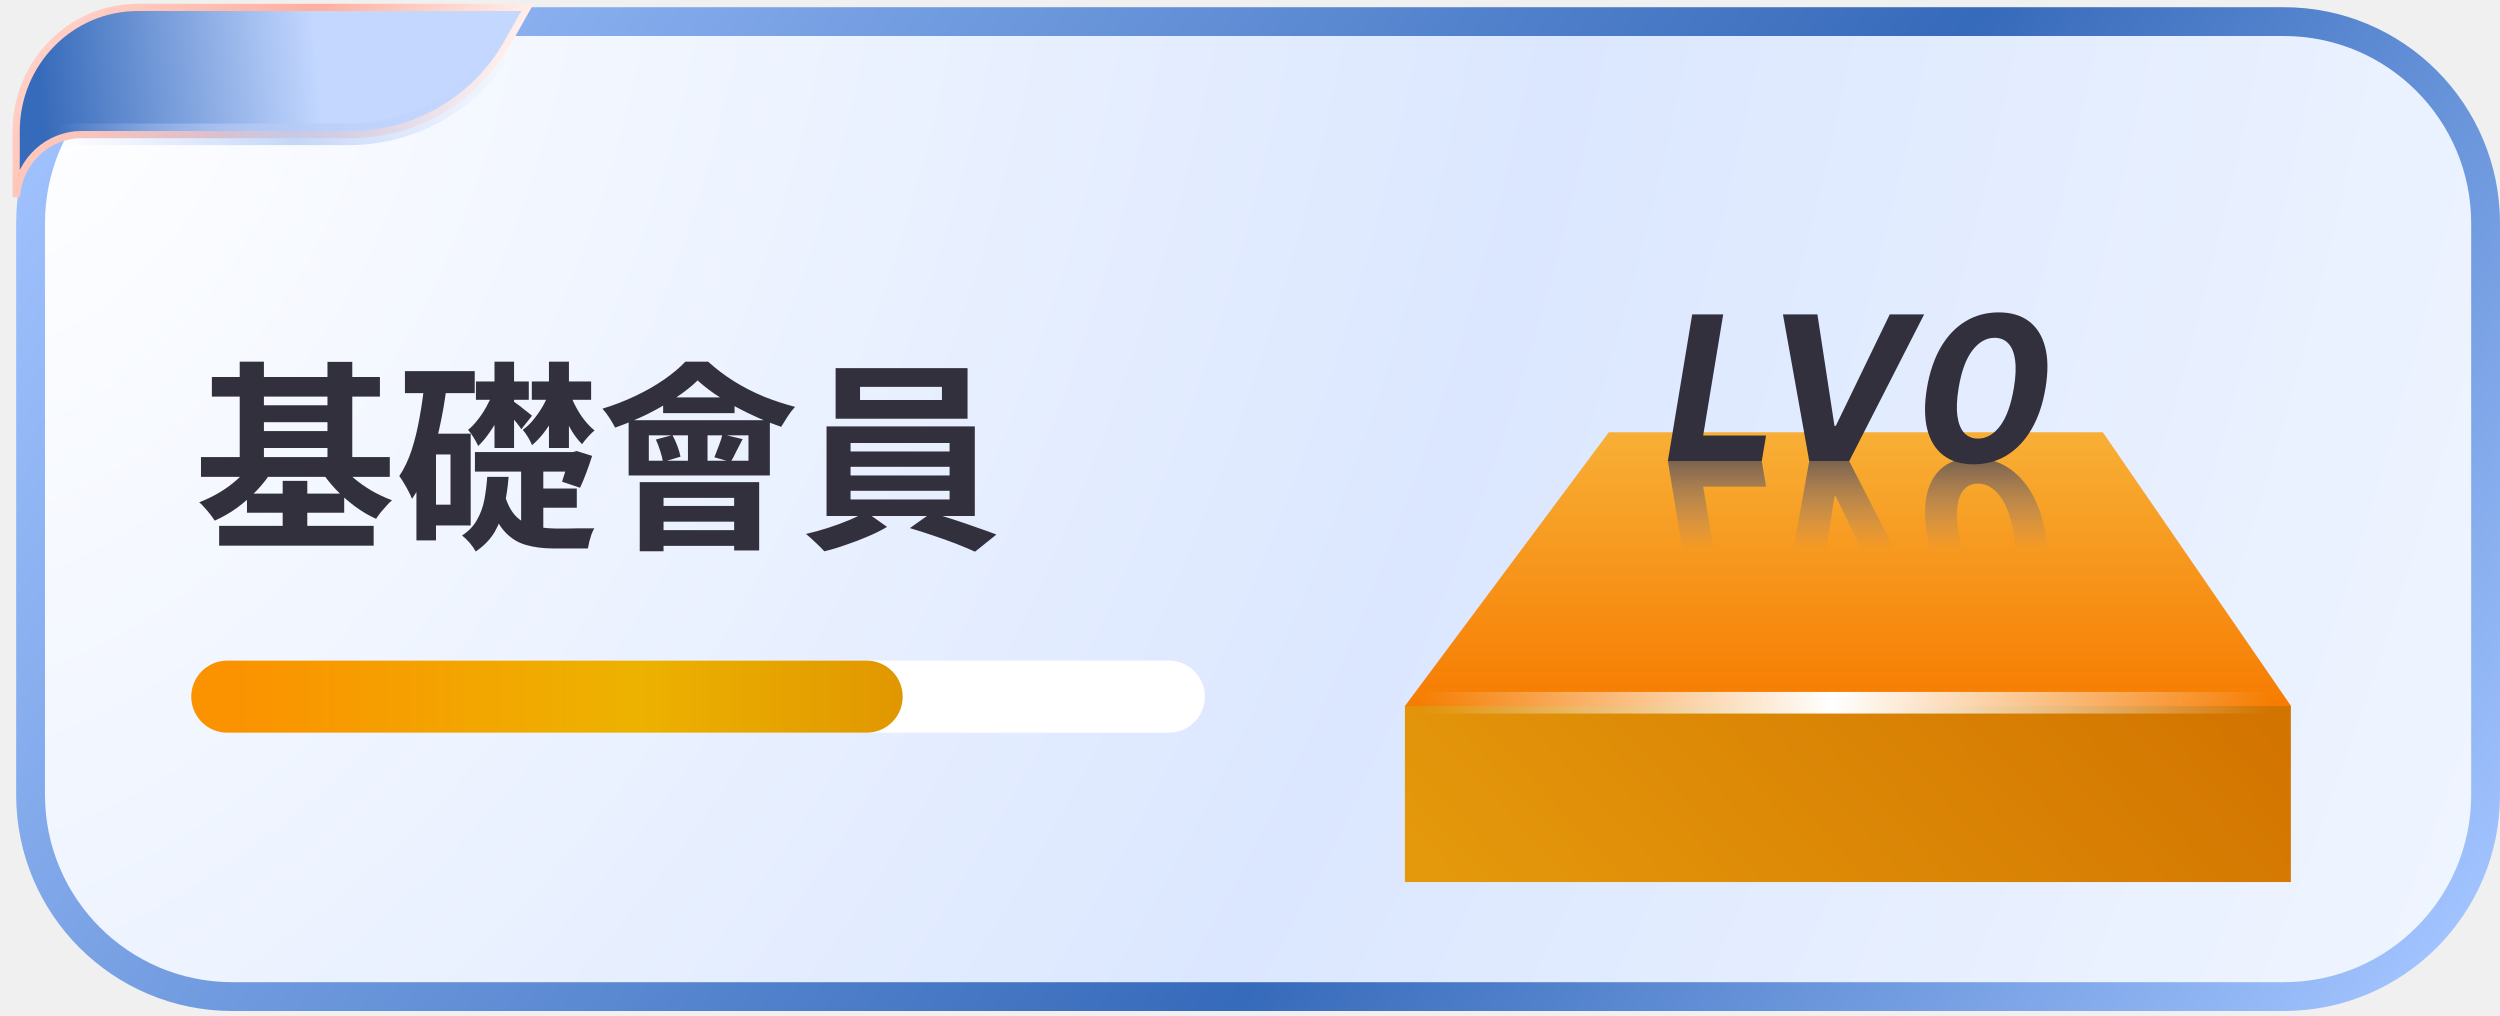
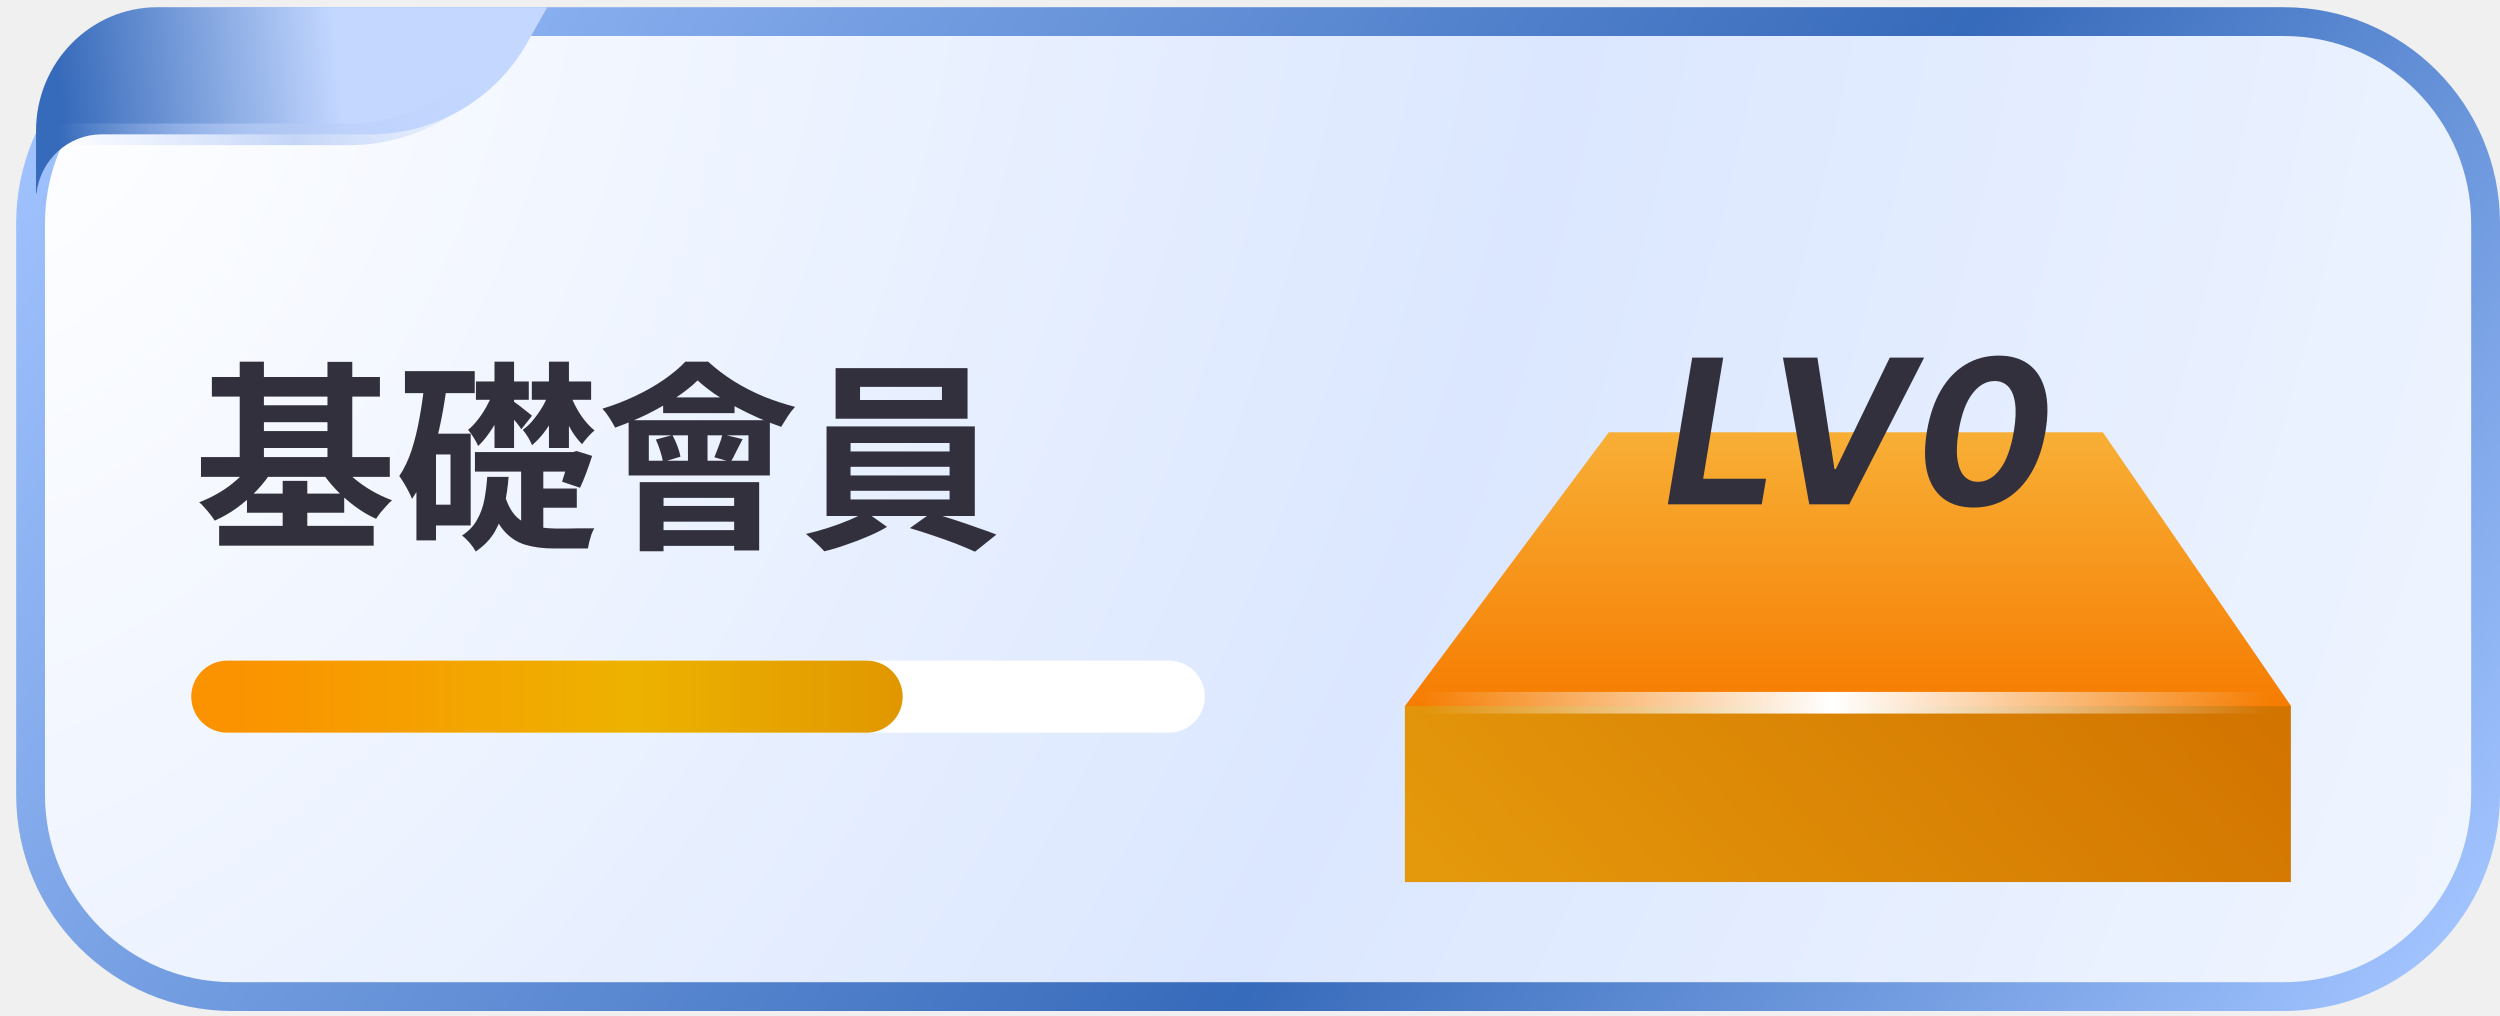
<svg xmlns="http://www.w3.org/2000/svg" width="347" height="141" viewBox="0 0 347 141" fill="none">
  <rect x="4.243" y="3" width="340.757" height="135.327" rx="28" fill="url(#paint0_radial_614_3407)" stroke="url(#paint1_linear_614_3407)" stroke-width="4" />
  <rect x="195" y="97.969" width="122.972" height="24.46" fill="url(#paint2_linear_614_3407)" />
  <path d="M195 98H318L291.876 60H223.301L195 98Z" fill="url(#paint3_linear_614_3407)" />
  <path d="M197.044 97.54L316.493 97.54" stroke="url(#paint4_linear_614_3407)" stroke-width="3" />
-   <path d="M73.207 1.031L70.436 5.949C66.006 13.813 57.681 18.679 48.655 18.679H11.35C6.68 18.679 2.831 22.264 2.304 26.883H2.243V18.214C2.243 8.724 9.787 1.031 19.092 1.031H73.207Z" fill="url(#paint5_linear_614_3407)" />
-   <path d="M73.207 1.031L70.436 5.949C66.006 13.813 57.681 18.679 48.655 18.679H11.35C6.68 18.679 2.831 22.264 2.304 26.883H2.243V18.214C2.243 8.724 9.787 1.031 19.092 1.031H73.207Z" stroke="url(#paint6_linear_614_3407)" />
-   <path d="M2 26.853L2.061 31.5C2.061 22.5 6.437 18.648 11.108 18.648H48.412C57.438 18.648 65.763 13.783 70.193 5.919L72.965 1" stroke="url(#paint7_linear_614_3407)" stroke-width="3" />
+   <path d="M21.849 1C12.544 1 5 8.693 5 18.184V26.853H5.061C5.588 22.234 9.437 18.648 14.108 18.648H51.412C60.438 18.648 68.763 13.783 73.193 5.919L75.965 1H21.849Z" fill="url(#paint5_linear_614_3407)" />
+   <path d="M2 26.853L2.061 31.5C2.061 22.5 6.437 18.648 11.108 18.648H48.412C57.438 18.648 65.763 13.783 70.193 5.919L72.965 1" stroke="url(#paint6_linear_614_3407)" stroke-width="3" />
  <path d="M31.544 96.694H162.234" stroke="white" stroke-width="10" stroke-linecap="round" />
-   <path d="M31.544 96.694H120.292" stroke="url(#paint8_linear_614_3407)" stroke-width="10" stroke-linecap="round" />
+   <path d="M31.544 96.694H120.292" stroke="url(#paint7_linear_614_3407)" stroke-width="10" stroke-linecap="round" />
  <path d="M29.408 52.328H52.732V55.044H29.408V52.328ZM30.416 72.992H51.864V75.736H30.416V72.992ZM35.232 56.248H46.656V58.6H35.232V56.248ZM35.232 59.832H46.656V62.184H35.232V59.832ZM27.896 63.444H54.104V66.188H27.896V63.444ZM34.28 68.512H47.776V71.172H34.28V68.512ZM33.272 50.2H36.632V64.928H33.272V50.2ZM45.452 50.228H48.896V64.956H45.452V50.228ZM39.236 66.748H42.652V74.588H39.236V66.748ZM34.98 64.228L37.808 65.264C37.211 66.253 36.483 67.196 35.624 68.092C34.784 68.969 33.869 69.772 32.88 70.5C31.891 71.209 30.864 71.797 29.8 72.264C29.632 72.003 29.427 71.713 29.184 71.396C28.941 71.079 28.68 70.771 28.4 70.472C28.139 70.155 27.887 69.903 27.644 69.716C28.633 69.343 29.595 68.876 30.528 68.316C31.461 67.756 32.311 67.121 33.076 66.412C33.86 65.703 34.495 64.975 34.98 64.228ZM47.16 64.228C47.664 64.937 48.289 65.628 49.036 66.3C49.801 66.953 50.641 67.551 51.556 68.092C52.489 68.633 53.441 69.081 54.412 69.436C54.169 69.641 53.908 69.903 53.628 70.22C53.348 70.519 53.077 70.827 52.816 71.144C52.573 71.461 52.368 71.751 52.2 72.012C51.192 71.564 50.212 70.985 49.26 70.276C48.308 69.567 47.421 68.783 46.6 67.924C45.779 67.047 45.079 66.151 44.5 65.236L47.16 64.228ZM56.204 51.516H65.892V54.568H56.204V51.516ZM59.144 60.196H65.332V72.936H59.144V70.052H62.532V63.08H59.144V60.196ZM58.92 53.14L62 53.588C61.757 55.567 61.421 57.517 60.992 59.44C60.581 61.344 60.068 63.136 59.452 64.816C58.836 66.496 58.08 67.971 57.184 69.24C57.091 68.979 56.941 68.652 56.736 68.26C56.531 67.849 56.307 67.448 56.064 67.056C55.821 66.645 55.607 66.319 55.42 66.076C56.111 65.049 56.68 63.855 57.128 62.492C57.576 61.111 57.94 59.627 58.22 58.04C58.519 56.435 58.752 54.801 58.92 53.14ZM57.8 60.196H60.516V75.008H57.8V60.196ZM66.06 52.944H73.396V55.492H66.06V52.944ZM65.92 62.744H80.004V65.46H65.92V62.744ZM73.648 67.812H80.06V70.472H73.648V67.812ZM68.636 50.2H71.352V62.184H68.636V50.2ZM68.44 54.484L70.316 55.548C70.055 56.295 69.709 57.06 69.28 57.844C68.869 58.628 68.412 59.375 67.908 60.084C67.423 60.793 66.909 61.4 66.368 61.904C66.237 61.587 66.032 61.204 65.752 60.756C65.472 60.289 65.211 59.925 64.968 59.664C65.435 59.291 65.883 58.824 66.312 58.264C66.76 57.704 67.161 57.097 67.516 56.444C67.889 55.772 68.197 55.119 68.44 54.484ZM79.08 54.512C79.304 55.165 79.593 55.828 79.948 56.5C80.303 57.172 80.704 57.788 81.152 58.348C81.6 58.908 82.057 59.375 82.524 59.748C82.263 59.953 81.964 60.243 81.628 60.616C81.292 60.989 81.012 61.335 80.788 61.652C80.303 61.167 79.836 60.569 79.388 59.86C78.959 59.132 78.576 58.357 78.24 57.536C77.904 56.696 77.624 55.865 77.4 55.044L79.08 54.512ZM71.324 55.744C71.436 55.819 71.613 55.949 71.856 56.136C72.099 56.304 72.351 56.5 72.612 56.724C72.892 56.929 73.144 57.125 73.368 57.312C73.592 57.48 73.751 57.611 73.844 57.704L72.36 59.58C72.211 59.337 71.987 59.029 71.688 58.656C71.389 58.283 71.081 57.919 70.764 57.564C70.465 57.209 70.213 56.929 70.008 56.724L71.324 55.744ZM73.816 52.944H82.048V55.492H73.816V52.944ZM76.196 50.2H78.968V62.184H76.196V50.2ZM76.196 54.484L78.016 55.492C77.736 56.257 77.372 57.041 76.924 57.844C76.495 58.628 76.019 59.365 75.496 60.056C74.973 60.728 74.423 61.307 73.844 61.792C73.732 61.475 73.545 61.101 73.284 60.672C73.023 60.243 72.78 59.907 72.556 59.664C73.06 59.309 73.536 58.861 73.984 58.32C74.451 57.76 74.88 57.153 75.272 56.5C75.664 55.828 75.972 55.156 76.196 54.484ZM79.108 62.744H79.556L80.032 62.604L82.188 63.276C81.945 64.041 81.675 64.825 81.376 65.628C81.077 66.431 80.788 67.121 80.508 67.7L78.016 66.86C78.184 66.356 78.371 65.759 78.576 65.068C78.8 64.377 78.977 63.724 79.108 63.108V62.744ZM70.008 68.568C70.4 69.931 70.932 70.957 71.604 71.648C72.276 72.32 73.069 72.768 73.984 72.992C74.917 73.216 75.935 73.337 77.036 73.356C77.204 73.356 77.456 73.356 77.792 73.356C78.147 73.356 78.539 73.356 78.968 73.356C79.416 73.337 79.864 73.328 80.312 73.328C80.76 73.328 81.18 73.328 81.572 73.328C81.964 73.328 82.272 73.328 82.496 73.328C82.365 73.533 82.235 73.804 82.104 74.14C81.992 74.476 81.889 74.821 81.796 75.176C81.721 75.549 81.656 75.867 81.6 76.128H80.452H76.84C75.347 76.128 74.021 75.951 72.864 75.596C71.707 75.241 70.708 74.569 69.868 73.58C69.047 72.591 68.365 71.153 67.824 69.268L70.008 68.568ZM67.628 66.188H70.596C70.484 67.588 70.288 68.932 70.008 70.22C69.747 71.508 69.308 72.693 68.692 73.776C68.076 74.84 67.189 75.764 66.032 76.548C65.845 76.193 65.565 75.792 65.192 75.344C64.819 74.915 64.464 74.579 64.128 74.336C65.061 73.72 65.761 72.983 66.228 72.124C66.713 71.265 67.049 70.332 67.236 69.324C67.423 68.297 67.553 67.252 67.628 66.188ZM72.332 63.584H75.412V74.7L72.332 73.356V63.584ZM90.056 60.42V63.948H103.888V60.42H90.056ZM87.256 58.32H106.856V65.992H87.256V58.32ZM92.044 55.156H101.956V57.34H92.044V55.156ZM95.488 59.02H98.204V64.928H95.488V59.02ZM96.832 52.804C96.011 53.607 94.984 54.419 93.752 55.24C92.52 56.061 91.185 56.827 89.748 57.536C88.311 58.227 86.855 58.833 85.38 59.356C85.193 58.983 84.932 58.535 84.596 58.012C84.26 57.489 83.933 57.06 83.616 56.724C85.165 56.257 86.668 55.679 88.124 54.988C89.599 54.297 90.943 53.532 92.156 52.692C93.369 51.852 94.359 51.021 95.124 50.2H98.288C99.371 51.189 100.565 52.095 101.872 52.916C103.197 53.737 104.579 54.447 106.016 55.044C107.472 55.623 108.919 56.099 110.356 56.472C110.001 56.845 109.656 57.293 109.32 57.816C108.984 58.339 108.685 58.815 108.424 59.244C107.435 58.908 106.408 58.507 105.344 58.04C104.28 57.573 103.225 57.06 102.18 56.5C101.135 55.921 100.155 55.324 99.24 54.708C98.325 54.073 97.523 53.439 96.832 52.804ZM91.036 61.008L93.332 60.392C93.593 60.859 93.827 61.372 94.032 61.932C94.237 62.492 94.377 62.977 94.452 63.388L92.016 64.116C91.96 63.705 91.839 63.211 91.652 62.632C91.465 62.035 91.26 61.493 91.036 61.008ZM100.276 60.28L103.076 60.952C102.759 61.549 102.46 62.128 102.18 62.688C101.919 63.248 101.667 63.724 101.424 64.116L99.156 63.472C99.343 63.024 99.548 62.492 99.772 61.876C100.015 61.26 100.183 60.728 100.276 60.28ZM88.796 66.916H105.372V76.408H101.9V69.1H92.1V76.52H88.796V66.916ZM90.672 70.22H103.328V72.404H90.672V70.22ZM90.7 73.58H103.328V75.764H90.7V73.58ZM119.372 53.7V55.52H130.74V53.7H119.372ZM115.984 51.096H134.296V58.124H115.984V51.096ZM118.056 64.788V65.992H131.804V64.788H118.056ZM118.056 68.12V69.324H131.804V68.12H118.056ZM118.056 61.484V62.66H131.804V61.484H118.056ZM114.724 59.188H135.304V71.62H114.724V59.188ZM120.156 71.032L123.124 73.132C122.377 73.58 121.5 74.019 120.492 74.448C119.503 74.877 118.476 75.269 117.412 75.624C116.367 75.997 115.368 76.296 114.416 76.52C114.099 76.165 113.688 75.755 113.184 75.288C112.699 74.821 112.26 74.429 111.868 74.112C112.857 73.888 113.875 73.608 114.92 73.272C115.965 72.936 116.955 72.572 117.888 72.18C118.821 71.788 119.577 71.405 120.156 71.032ZM126.288 73.3L129.256 71.2C130.245 71.443 131.291 71.751 132.392 72.124C133.493 72.479 134.557 72.843 135.584 73.216C136.629 73.571 137.535 73.897 138.3 74.196L135.332 76.576C134.604 76.24 133.717 75.867 132.672 75.456C131.645 75.064 130.572 74.681 129.452 74.308C128.351 73.935 127.296 73.599 126.288 73.3Z" fill="#32303D" />
-   <path d="M231.497 64L234.878 84.364H239.183L236.399 67.55H245.129L244.533 64H231.497ZM252.256 84.364L254.623 68.892H254.811L262.299 84.364H267.071L256.671 64H251.123L247.473 84.364H252.256ZM273.937 63.553C272.227 63.553 270.825 63.97 269.731 64.805C268.637 65.647 267.892 66.86 267.494 68.445C267.103 70.029 267.093 71.935 267.464 74.162C267.842 76.383 268.488 78.275 269.403 79.84C270.324 81.404 271.465 82.594 272.824 83.409C274.189 84.231 275.724 84.642 277.427 84.642C279.124 84.642 280.52 84.231 281.613 83.409C282.707 82.587 283.456 81.397 283.86 79.84C284.271 78.282 284.291 76.389 283.92 74.162C283.549 71.928 282.903 70.019 281.981 68.435C281.06 66.857 279.916 65.647 278.551 64.805C277.185 63.97 275.647 63.553 273.937 63.553ZM274.534 67.122C275.707 67.122 276.734 67.709 277.616 68.882C278.498 70.055 279.134 71.815 279.525 74.162C279.784 75.7 279.84 76.983 279.694 78.01C279.555 79.044 279.24 79.82 278.75 80.337C278.259 80.854 277.626 81.112 276.85 81.112C275.69 81.112 274.663 80.529 273.768 79.362C272.88 78.202 272.243 76.469 271.859 74.162C271.6 72.597 271.544 71.292 271.69 70.244C271.836 69.204 272.154 68.421 272.645 67.898C273.135 67.381 273.765 67.122 274.534 67.122Z" fill="url(#paint9_linear_614_3407)" />
-   <path d="M231.497 64L234.878 43.636H239.183L236.399 60.45H245.129L244.533 64H231.497ZM252.256 43.636L254.623 59.108H254.811L262.299 43.636H267.071L256.671 64H251.123L247.473 43.636H252.256ZM273.937 64.447C272.227 64.447 270.825 64.03 269.731 63.195C268.637 62.353 267.892 61.14 267.494 59.555C267.103 57.971 267.093 56.065 267.464 53.838C267.842 51.617 268.488 49.725 269.403 48.16C270.324 46.596 271.465 45.406 272.824 44.591C274.189 43.769 275.724 43.358 277.427 43.358C279.124 43.358 280.52 43.769 281.613 44.591C282.707 45.413 283.456 46.603 283.86 48.16C284.271 49.718 284.291 51.611 283.92 53.838C283.549 56.072 282.903 57.981 281.981 59.565C281.06 61.143 279.916 62.353 278.551 63.195C277.185 64.03 275.647 64.447 273.937 64.447ZM274.534 60.878C275.707 60.878 276.734 60.291 277.616 59.118C278.498 57.945 279.134 56.185 279.525 53.838C279.784 52.3 279.84 51.017 279.694 49.99C279.555 48.956 279.24 48.18 278.75 47.663C278.259 47.146 277.626 46.888 276.85 46.888C275.69 46.888 274.663 47.471 273.768 48.638C272.88 49.798 272.243 51.531 271.859 53.838C271.6 55.403 271.544 56.708 271.69 57.756C271.836 58.796 272.154 59.579 272.645 60.102C273.135 60.619 273.765 60.878 274.534 60.878Z" fill="#32303D" />
+   <path d="M231.497 70L234.878 49.636H239.183L236.399 66.45H245.129L244.533 70H231.497ZM252.256 49.636L254.623 65.108H254.811L262.299 49.636H267.071L256.671 70H251.123L247.473 49.636H252.256ZM273.937 70.447C272.227 70.447 270.825 70.03 269.731 69.195C268.637 68.353 267.892 67.14 267.494 65.555C267.103 63.971 267.093 62.065 267.464 59.838C267.842 57.617 268.488 55.725 269.403 54.16C270.324 52.596 271.465 51.406 272.824 50.591C274.189 49.769 275.724 49.358 277.427 49.358C279.124 49.358 280.52 49.769 281.613 50.591C282.707 51.413 283.456 52.603 283.86 54.16C284.271 55.718 284.291 57.611 283.92 59.838C283.549 62.072 282.903 63.981 281.981 65.565C281.06 67.143 279.916 68.353 278.551 69.195C277.185 70.03 275.647 70.447 273.937 70.447ZM274.534 66.878C275.707 66.878 276.734 66.291 277.616 65.118C278.498 63.945 279.134 62.185 279.525 59.838C279.784 58.3 279.84 57.017 279.694 55.99C279.555 54.956 279.24 54.18 278.75 53.663C278.259 53.146 277.626 52.888 276.85 52.888C275.69 52.888 274.663 53.471 273.768 54.638C272.88 55.798 272.243 57.531 271.859 59.838C271.6 61.403 271.544 62.708 271.69 63.756C271.836 64.796 272.154 65.579 272.645 66.102C273.135 66.619 273.765 66.878 274.534 66.878Z" fill="#32303D" />
  <defs>
    <radialGradient id="paint0_radial_614_3407" cx="0" cy="0" r="1" gradientUnits="userSpaceOnUse" gradientTransform="translate(7.27564 8.3623) rotate(20.5363) scale(362.779 538.702)">
      <stop stop-color="white" />
      <stop offset="0.555" stop-color="#DBE7FF" />
      <stop offset="1" stop-color="#F1F6FF" />
    </radialGradient>
    <linearGradient id="paint1_linear_614_3407" x1="7.695" y1="7.249" x2="280.194" y2="211.703" gradientUnits="userSpaceOnUse">
      <stop stop-color="#A2C4FF" />
      <stop offset="0.618" stop-color="#366ABA" />
      <stop offset="1" stop-color="#A2C4FF" />
    </linearGradient>
    <linearGradient id="paint2_linear_614_3407" x1="195" y1="122.429" x2="271.675" y2="51.796" gradientUnits="userSpaceOnUse">
      <stop offset="0.045" stop-color="#E4980B" />
      <stop offset="1" stop-color="#D27400" />
    </linearGradient>
    <linearGradient id="paint3_linear_614_3407" x1="256.609" y1="100.844" x2="256.609" y2="57.042" gradientUnits="userSpaceOnUse">
      <stop offset="0.045" stop-color="#F67B00" />
      <stop offset="1" stop-color="#F8B33A" />
    </linearGradient>
    <linearGradient id="paint4_linear_614_3407" x1="315.069" y1="97.54" x2="197.044" y2="97.54" gradientUnits="userSpaceOnUse">
      <stop stop-color="white" stop-opacity="0" />
      <stop offset="0.515" stop-color="white" />
      <stop offset="1" stop-color="white" stop-opacity="0" />
    </linearGradient>
-     <linearGradient id="paint5_linear_614_3407" x1="5.43" y1="11.867" x2="94.074" y2="3.968" gradientUnits="userSpaceOnUse">
+     <linearGradient id="paint5_linear_614_3407" x1="8.188" y1="11.837" x2="96.832" y2="3.937" gradientUnits="userSpaceOnUse">
      <stop stop-color="#366ABA" />
      <stop offset="0.435" stop-color="#C3D7FF" />
      <stop offset="0.866" stop-color="#C3D7FF" />
    </linearGradient>
-     <linearGradient id="paint6_linear_614_3407" x1="3.208" y1="2.19" x2="53.058" y2="37.867" gradientUnits="userSpaceOnUse">
-       <stop stop-color="#FFD6CE" />
-       <stop offset="0.535" stop-color="#FFAF9E" />
-       <stop offset="1" stop-color="#FFFAF9" />
-     </linearGradient>
-     <linearGradient id="paint7_linear_614_3407" x1="69.945" y1="5.257" x2="8.446" y2="21.108" gradientUnits="userSpaceOnUse">
+     <linearGradient id="paint6_linear_614_3407" x1="69.945" y1="5.257" x2="8.446" y2="21.108" gradientUnits="userSpaceOnUse">
      <stop stop-color="#C3D7FF" stop-opacity="0" />
      <stop offset="0.501" stop-color="#B6CBF5" stop-opacity="0.776" />
      <stop offset="1" stop-color="#C3D7FF" stop-opacity="0" />
    </linearGradient>
-     <linearGradient id="paint8_linear_614_3407" x1="163.072" y1="97.682" x2="31.544" y2="97.682" gradientUnits="userSpaceOnUse">
+     <linearGradient id="paint7_linear_614_3407" x1="163.072" y1="97.682" x2="31.544" y2="97.682" gradientUnits="userSpaceOnUse">
      <stop stop-color="#D47C00" />
      <stop offset="0.57" stop-color="#EDB200" />
      <stop offset="1" stop-color="#FB9200" />
    </linearGradient>
-     <linearGradient id="paint9_linear_614_3407" x1="258" y1="59" x2="258" y2="88" gradientUnits="userSpaceOnUse">
-       <stop stop-color="#32303D" />
-       <stop offset="0.605" stop-color="#8680A3" stop-opacity="0" />
-     </linearGradient>
  </defs>
</svg>
